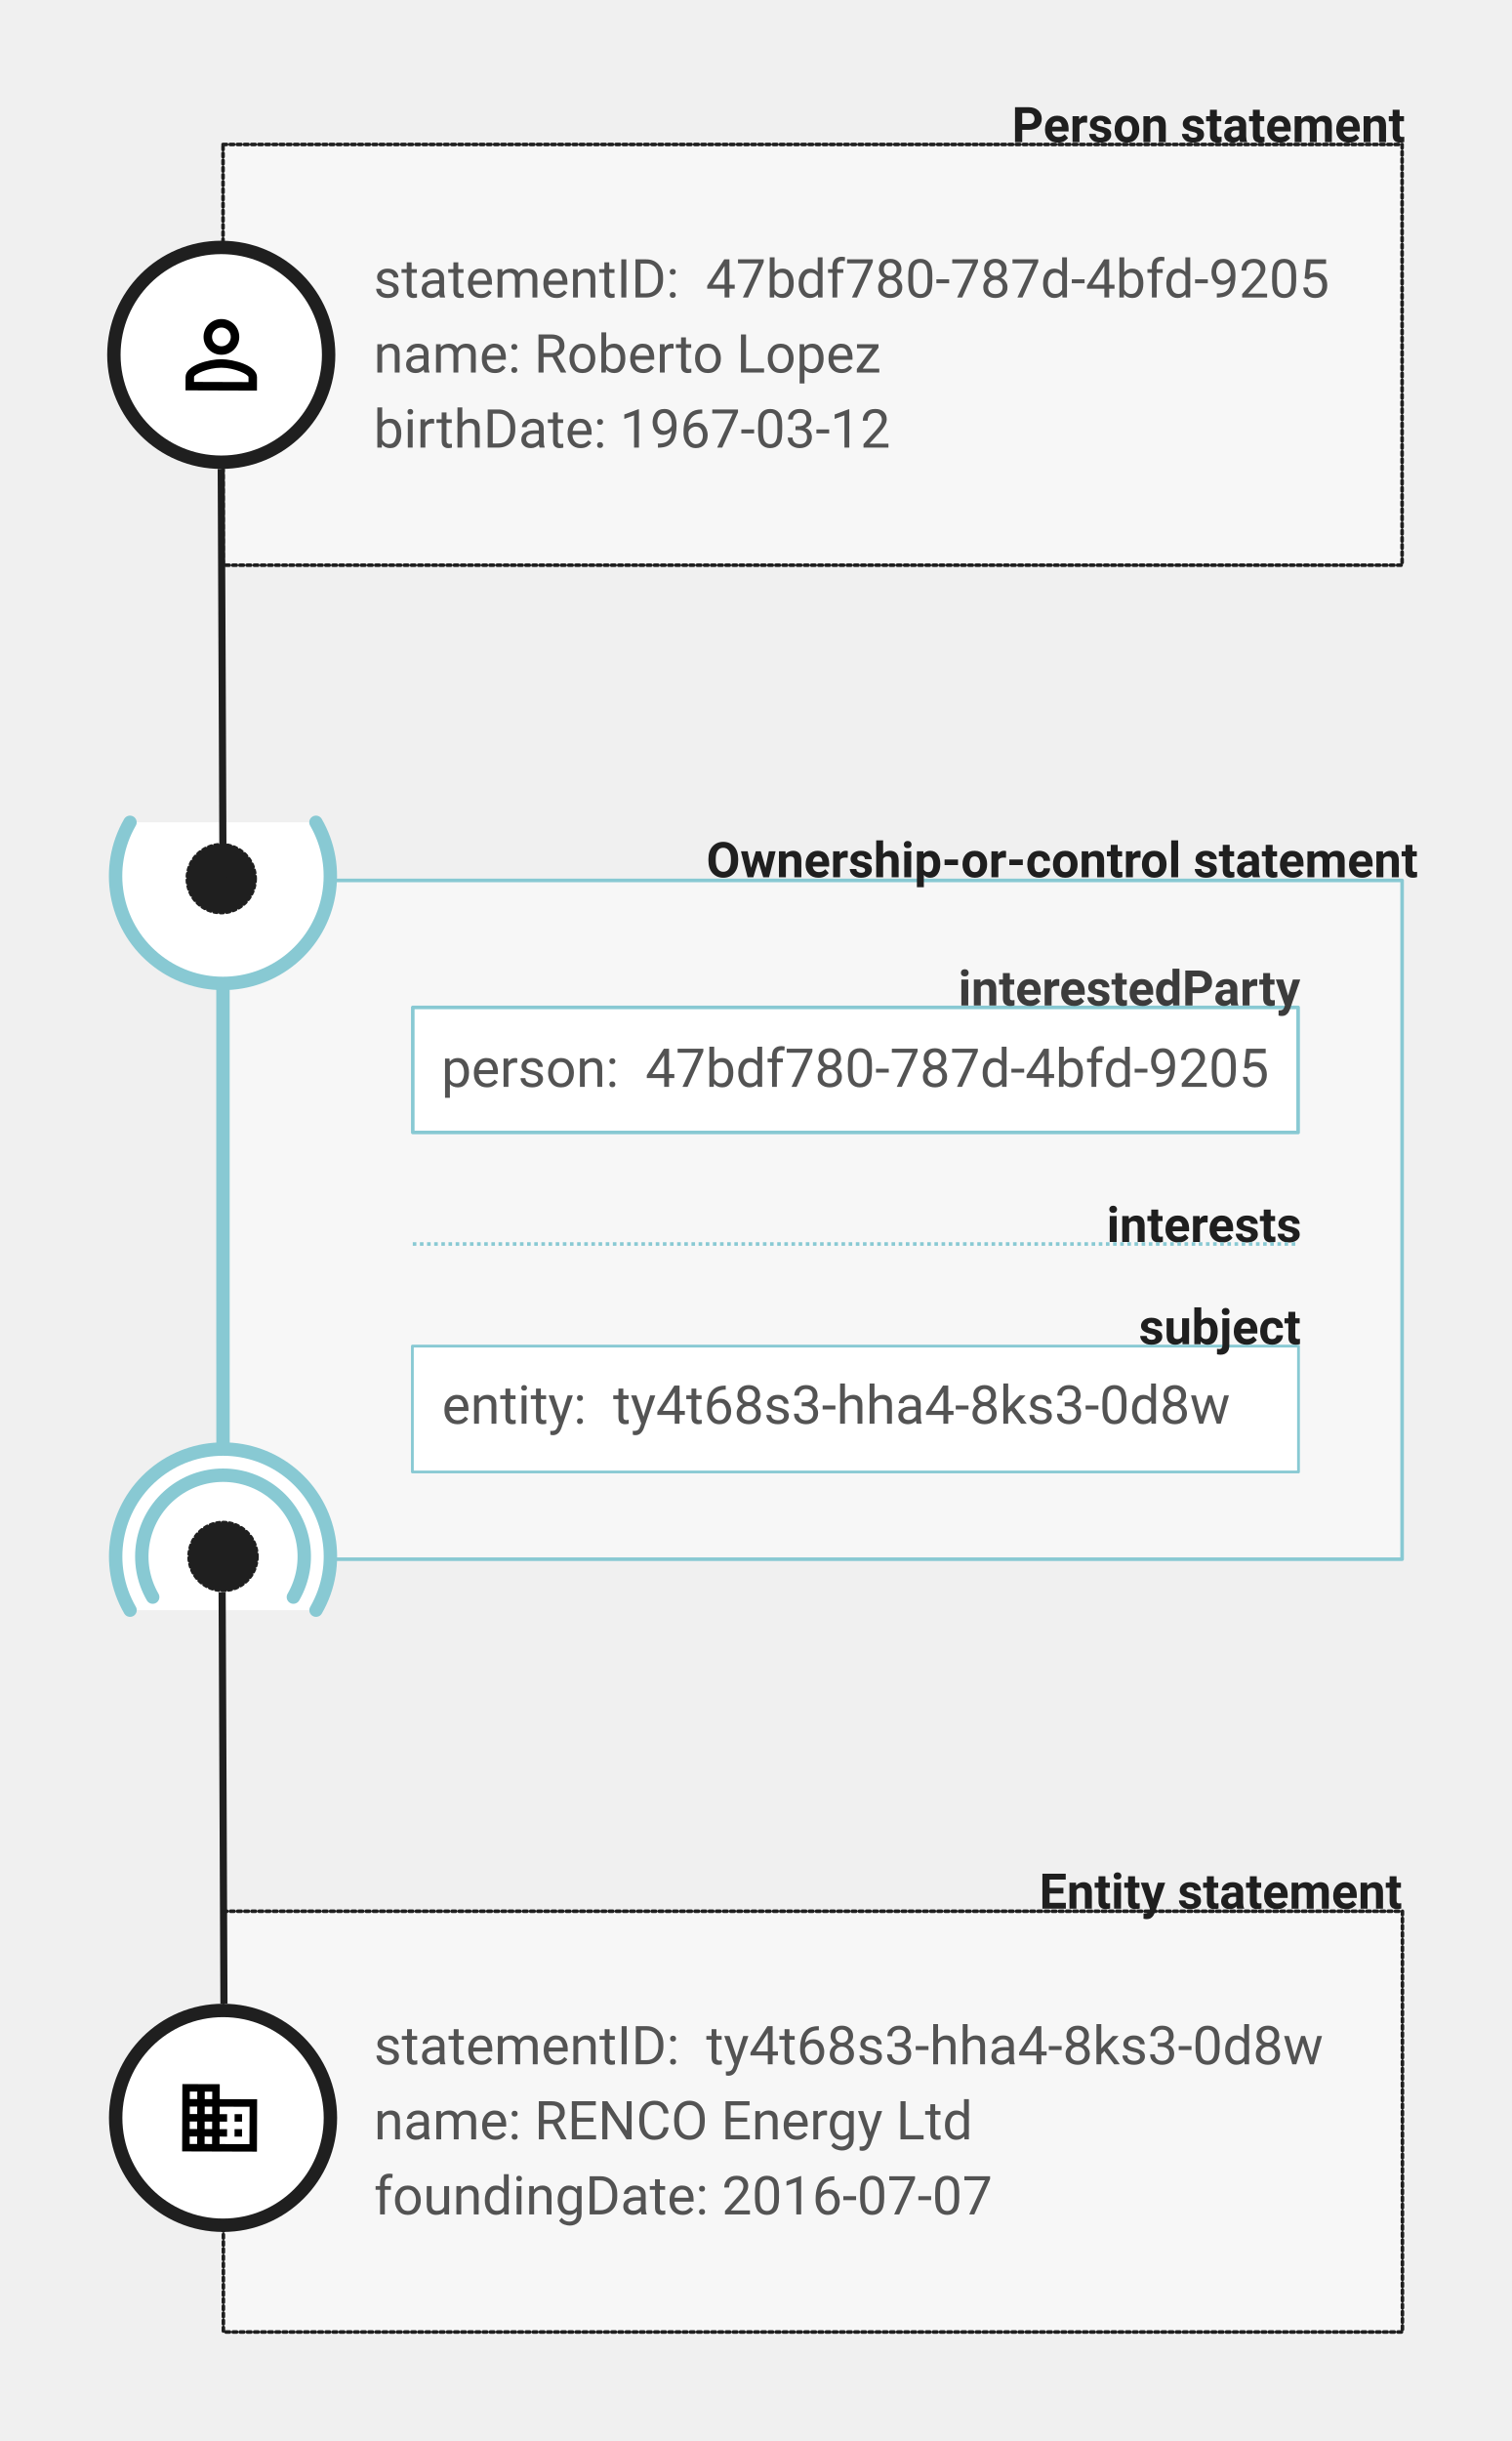
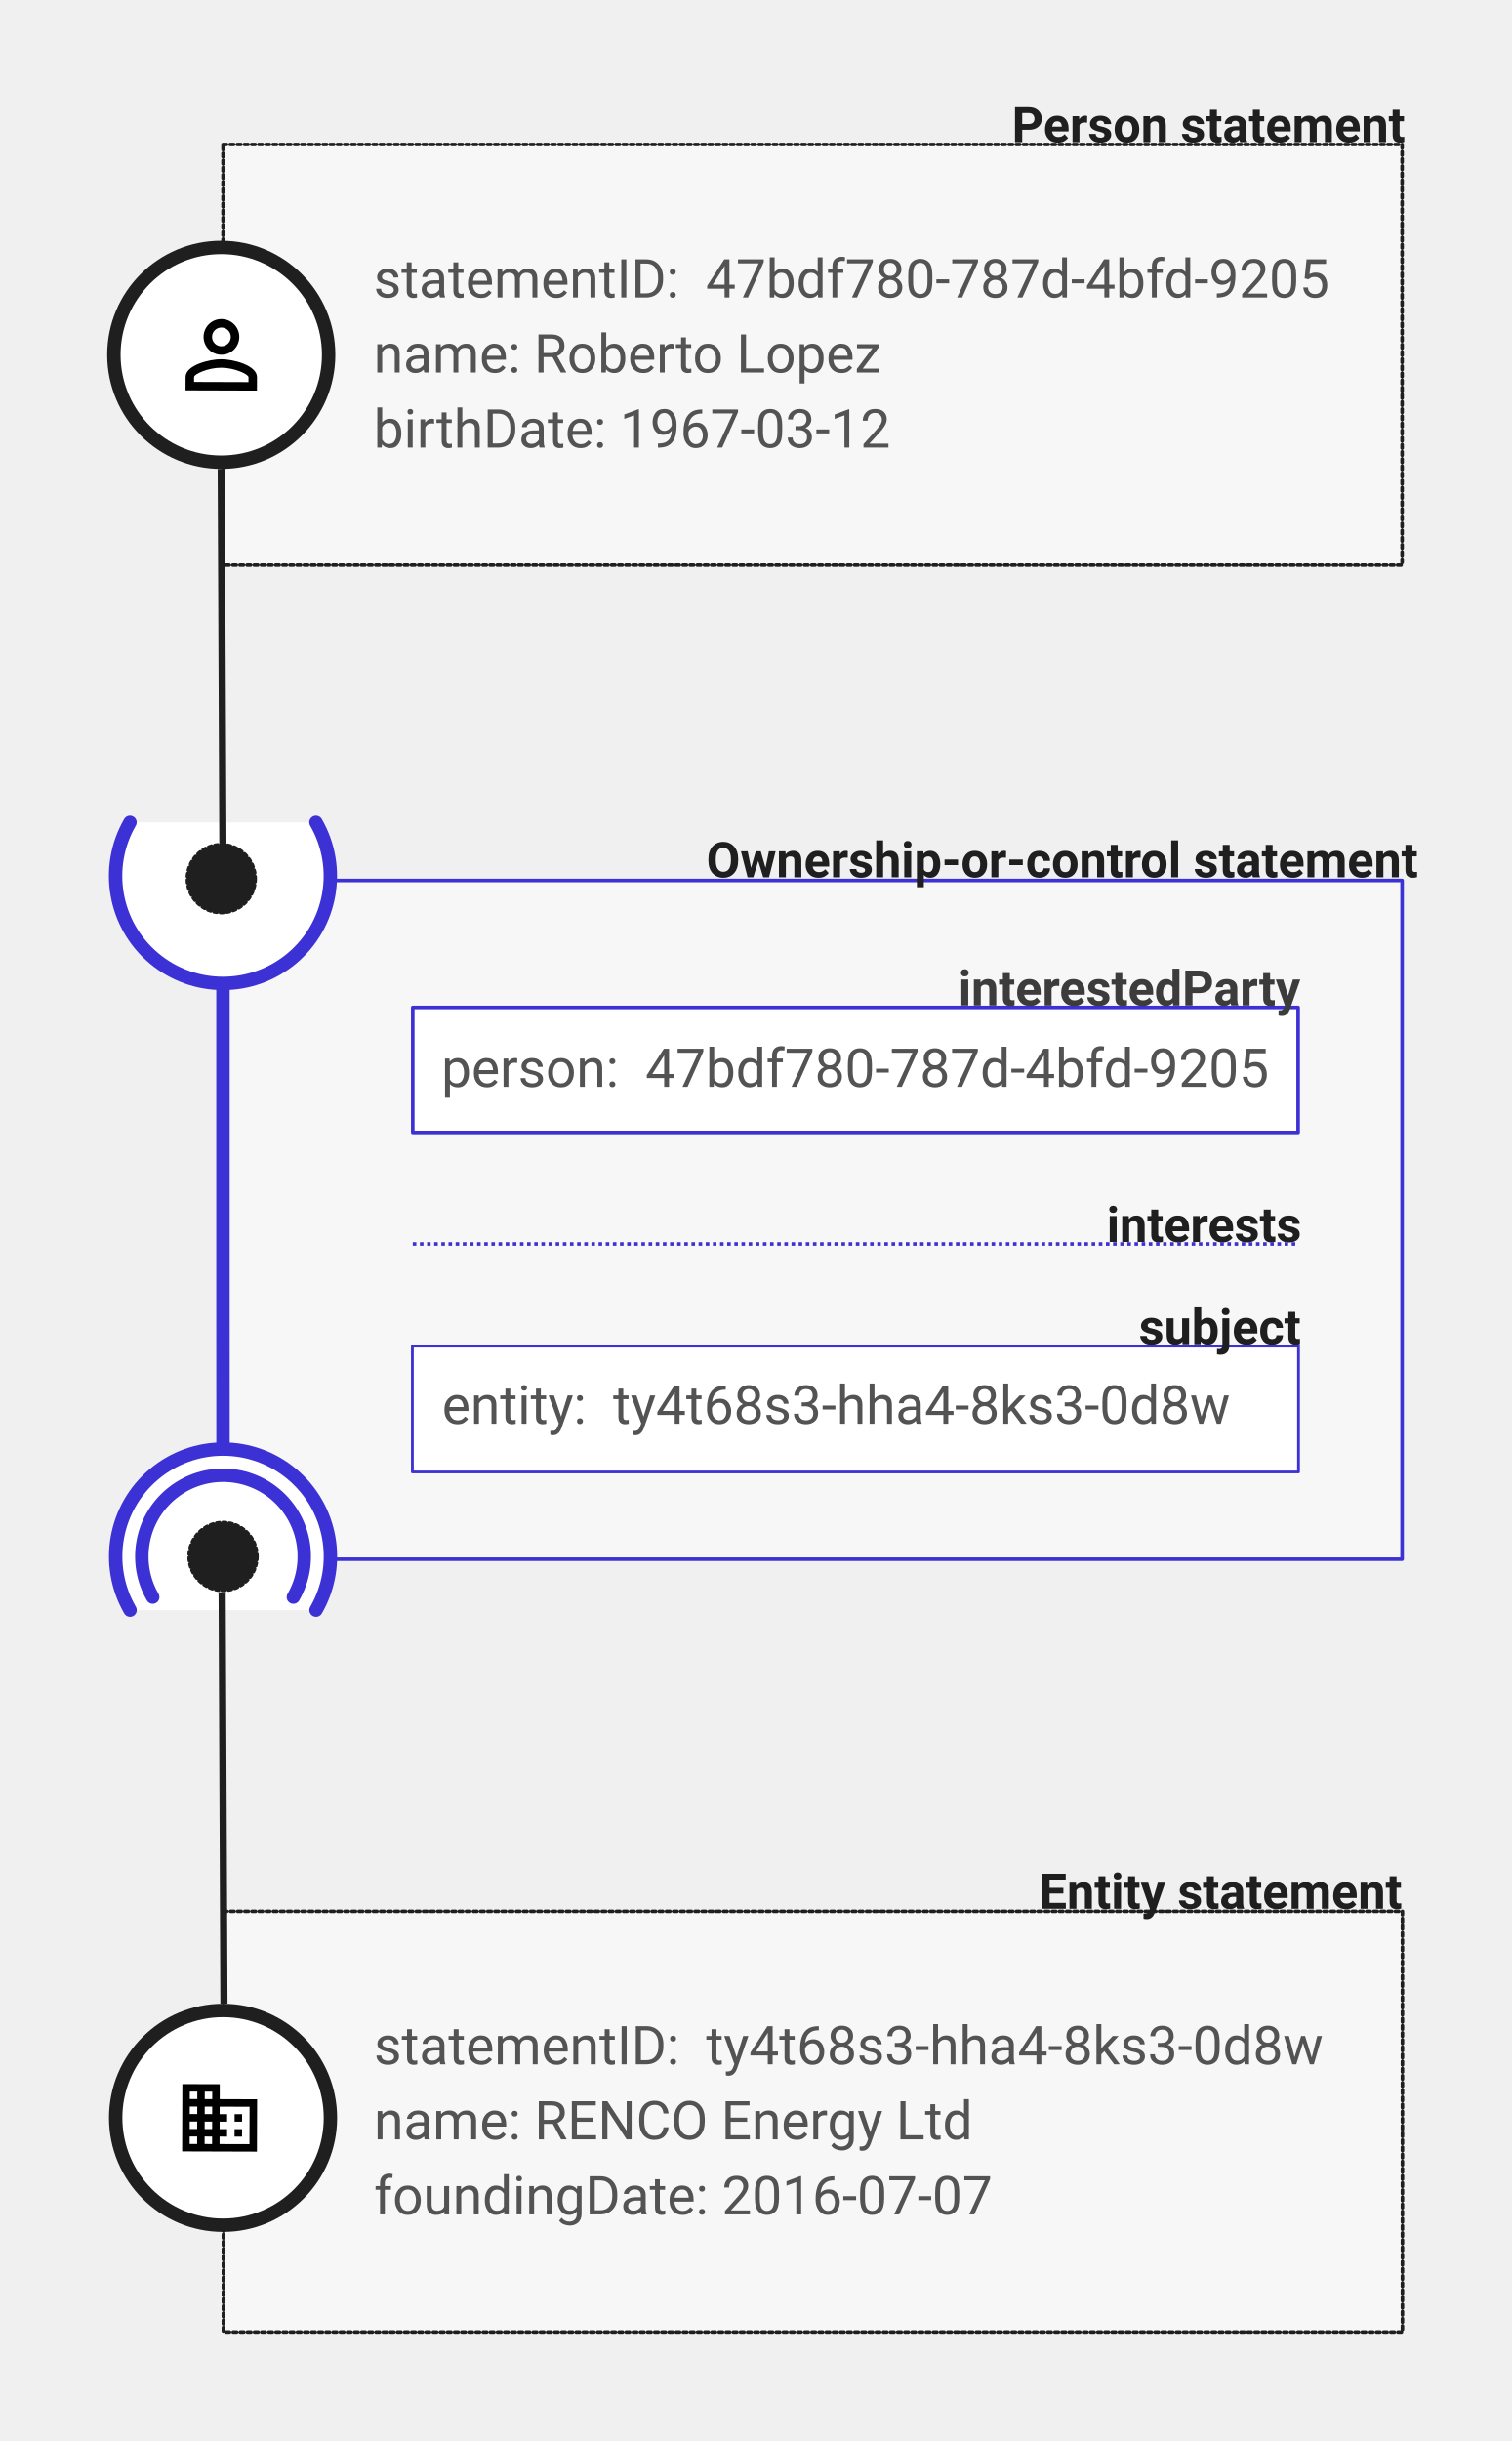
<svg xmlns="http://www.w3.org/2000/svg" id="Layer_1" data-name="Layer 1" viewBox="0 0 423.019 682.994" version="1.1" width="423.019" height="682.994">
  <defs id="defs3">
    <marker orient="auto" refY="0" refX="0" id="Arrow1Lend" style="overflow:visible">
-       <path id="path4371" d="M 0,0 5,-5 -12.5,0 5,5 0,0 Z" style="fill:#00deb6;fill-opacity:1;fill-rule:evenodd;stroke:#00deb6;stroke-width:1pt;stroke-opacity:1" transform="matrix(-0.8,0,0,-0.8,-10,0)" />
+       <path id="path4371" d="M 0,0 5,-5 -12.5,0 5,5 0,0 Z" style="fill:#3c31d4;fill-opacity:1;fill-rule:evenodd;stroke:#3c31d4;stroke-width:1pt;stroke-opacity:1" transform="matrix(-0.8,0,0,-0.8,-10,0)" />
    </marker>
    <marker orient="auto" refY="0" refX="0" id="Arrow1Mend" style="overflow:visible">
-       <path id="path4377" d="M 0,0 5,-5 -12.5,0 5,5 0,0 Z" style="fill:#00deb6;fill-opacity:1;fill-rule:evenodd;stroke:#00deb6;stroke-width:1pt;stroke-opacity:1" transform="matrix(-0.4,0,0,-0.4,-4,0)" />
+       <path id="path4377" d="M 0,0 5,-5 -12.5,0 5,5 0,0 Z" style="fill:#3c31d4;fill-opacity:1;fill-rule:evenodd;stroke:#3c31d4;stroke-width:1pt;stroke-opacity:1" transform="matrix(-0.4,0,0,-0.4,-4,0)" />
    </marker>
    <marker orient="auto" refY="0" refX="0" id="Arrow1Mstart" style="overflow:visible">
-       <path id="path4374" d="M 0,0 5,-5 -12.5,0 5,5 0,0 Z" style="fill:#88c9d3;fill-opacity:1;fill-rule:evenodd;stroke:#88c9d3;stroke-width:1pt;stroke-opacity:1" transform="matrix(0.4,0,0,0.4,4,0)" />
+       <path id="path4374" d="M 0,0 5,-5 -12.5,0 5,5 0,0 Z" style="fill:#3c31d4;fill-opacity:1;fill-rule:evenodd;stroke:#3c31d4;stroke-width:1pt;stroke-opacity:1" transform="matrix(0.4,0,0,0.4,4,0)" />
    </marker>
-     <style id="style5">.cls-1,.cls-10,.cls-11,.cls-7,.cls-8{fill:none;}.cls-1,.cls-11{stroke:#00deb6;}.cls-1,.cls-10,.cls-11,.cls-7{stroke-miterlimit:10;}.cls-2{fill:#00deb6;}.cls-3{font-size:16px;fill:#262737;}.cls-12,.cls-3{font-family:HKGrotesk-SemiBold, HK Grotesk;font-weight:700;}.cls-4{letter-spacing:-0.03em;}.cls-5{letter-spacing:-0.02em;}.cls-6{letter-spacing:0em;}.cls-7{stroke:#262737;}.cls-11,.cls-7{stroke-width:5px;}.cls-9{letter-spacing:-0.01em;}.cls-10{stroke:#e6e6e6;}.cls-12{font-size:12px;fill:gray;}.cls-13{letter-spacing:-0.03em;}.cls-14{letter-spacing:-0.01em;}.cls-15{letter-spacing:-0.02em;}.cls-16{letter-spacing:0em;}.cls-17{letter-spacing:0em;}.cls-18{letter-spacing:0em;}</style>
+     <style id="style5">.cls-1,.cls-10,.cls-11,.cls-7,.cls-8{fill:none;}.cls-1,.cls-11{stroke:#3c31d4;}.cls-1,.cls-10,.cls-11,.cls-7{stroke-miterlimit:10;}.cls-2{fill:#3c31d4;}.cls-3{font-size:16px;fill:#262737;}.cls-12,.cls-3{font-family:HKGrotesk-SemiBold, HK Grotesk;font-weight:700;}.cls-4{letter-spacing:-0.03em;}.cls-5{letter-spacing:-0.02em;}.cls-6{letter-spacing:0em;}.cls-7{stroke:#262737;}.cls-11,.cls-7{stroke-width:5px;}.cls-9{letter-spacing:-0.01em;}.cls-10{stroke:#e6e6e6;}.cls-12{font-size:12px;fill:gray;}.cls-13{letter-spacing:-0.03em;}.cls-14{letter-spacing:-0.01em;}.cls-15{letter-spacing:-0.02em;}.cls-16{letter-spacing:0em;}.cls-17{letter-spacing:0em;}.cls-18{letter-spacing:0em;}</style>
    <marker orient="auto" refY="0" refX="0" id="Arrow1Mstart-2" style="overflow:visible">
-       <path id="path4374-0" d="M 0,0 5,-5 -12.5,0 5,5 0,0 Z" style="fill:#88c9d3;fill-opacity:1;fill-rule:evenodd;stroke:#88c9d3;stroke-width:1pt;stroke-opacity:1" transform="matrix(0.4,0,0,0.4,4,0)" />
+       <path id="path4374-0" d="M 0,0 5,-5 -12.5,0 5,5 0,0 Z" style="fill:#3c31d4;fill-opacity:1;fill-rule:evenodd;stroke:#3c31d4;stroke-width:1pt;stroke-opacity:1" transform="matrix(0.4,0,0,0.4,4,0)" />
    </marker>
    <clipPath id="p.1">
      <path style="clip-rule:evenodd" id="path3414" d="M 0,0 30,0 30,26 0,26 Z" />
    </clipPath>
    <clipPath id="p.2">
      <path style="clip-rule:evenodd" id="path3423" d="M 0,0 24,0 24,25 0,25 Z" />
    </clipPath>
    <clipPath id="p.1-3">
      <path style="clip-rule:evenodd" id="path3414-8" d="M 0,0 30,0 30,26 0,26 Z" />
    </clipPath>
    <clipPath id="p.1-3-0">
      <path style="clip-rule:evenodd" id="path3414-8-5" d="M 0,0 30,0 30,26 0,26 Z" />
    </clipPath>
    <clipPath id="p.2-5">
      <path style="clip-rule:evenodd" id="path3423-3" d="M 0,0 24,0 24,25 0,25 Z" />
    </clipPath>
    <clipPath id="p.1-9">
      <path style="clip-rule:evenodd" id="path3414-1" d="M 0,0 30,0 30,26 0,26 Z" />
    </clipPath>
    <marker orient="auto" refY="0" refX="0" id="Arrow1Mstart-2-5" style="overflow:visible">
-       <path id="path4374-0-0" d="M 0,0 5,-5 -12.5,0 5,5 0,0 Z" style="fill:#00deb6;fill-opacity:1;fill-rule:evenodd;stroke:#00deb6;stroke-width:1pt;stroke-opacity:1" transform="matrix(0.4,0,0,0.4,4,0)" />
+       <path id="path4374-0-0" d="M 0,0 5,-5 -12.5,0 5,5 0,0 Z" style="fill:#3c31d4;fill-opacity:1;fill-rule:evenodd;stroke:#3c31d4;stroke-width:1pt;stroke-opacity:1" transform="matrix(0.4,0,0,0.4,4,0)" />
    </marker>
    <marker orient="auto" refY="0" refX="0" id="Arrow1Mstart-4" style="overflow:visible">
-       <path id="path4374-9" d="M 0,0 5,-5 -12.5,0 5,5 0,0 Z" style="fill:#00deb6;fill-opacity:1;fill-rule:evenodd;stroke:#00deb6;stroke-width:1pt;stroke-opacity:1" transform="matrix(0.4,0,0,0.4,4,0)" />
+       <path id="path4374-9" d="M 0,0 5,-5 -12.5,0 5,5 0,0 Z" style="fill:#3c31d4;fill-opacity:1;fill-rule:evenodd;stroke:#3c31d4;stroke-width:1pt;stroke-opacity:1" transform="matrix(0.4,0,0,0.4,4,0)" />
    </marker>
    <marker orient="auto" refY="0" refX="0" id="Arrow1Mstart-2-9" style="overflow:visible">
-       <path id="path4374-0-9" d="M 0,0 5,-5 -12.5,0 5,5 0,0 Z" style="fill:#88c9d3;fill-opacity:1;fill-rule:evenodd;stroke:#88c9d3;stroke-width:1pt;stroke-opacity:1" transform="matrix(0.4,0,0,0.4,4,0)" />
+       <path id="path4374-0-9" d="M 0,0 5,-5 -12.5,0 5,5 0,0 Z" style="fill:#3c31d4;fill-opacity:1;fill-rule:evenodd;stroke:#3c31d4;stroke-width:1pt;stroke-opacity:1" transform="matrix(0.4,0,0,0.4,4,0)" />
    </marker>
    <marker orient="auto" refY="0" refX="0" id="Arrow1Mstart-2-9-8" style="overflow:visible">
-       <path id="path4374-0-9-9" d="M 0,0 5,-5 -12.5,0 5,5 0,0 Z" style="fill:#88c9d3;fill-opacity:1;fill-rule:evenodd;stroke:#88c9d3;stroke-width:1pt;stroke-opacity:1" transform="matrix(0.4,0,0,0.4,4,0)" />
+       <path id="path4374-0-9-9" d="M 0,0 5,-5 -12.5,0 5,5 0,0 Z" style="fill:#3c31d4;fill-opacity:1;fill-rule:evenodd;stroke:#3c31d4;stroke-width:1pt;stroke-opacity:1" transform="matrix(0.4,0,0,0.4,4,0)" />
    </marker>
  </defs>
-   <rect style="fill:#f7f7f7;fill-opacity:1;stroke:#88c9d3;stroke-width:1;stroke-linecap:round;stroke-linejoin:round;stroke-miterlimit:10;stroke-dasharray:none;stroke-opacity:1" id="rect11772" width="330" height="189.927" x="62.427" y="246.344" />
-   <path class="cls-11" id="circle209-2-0-1" style="fill:#ffffff;fill-opacity:1;stroke:#88c9d3;stroke-width:3.75;stroke-linecap:round;stroke-miterlimit:8.5;stroke-dasharray:none;stroke-opacity:1" d="m 36.4,450.528 a 30.052,30.052 0 0 1 6.709,-38.047 30.052,30.052 0 0 1 38.634,0 30.052,30.052 0 0 1 6.709,38.047" />
-   <path class="cls-11" id="circle209-7-4" style="fill:none;stroke:#88c9d3;stroke-width:3.75;stroke-linecap:round;stroke-miterlimit:8.5;stroke-dasharray:none;stroke-opacity:1" d="m 42.737,446.87 a 22.735,22.735 0 0 1 5.075,-28.783 22.735,22.735 0 0 1 29.227,0 22.735,22.735 0 0 1 5.075,28.783" />
-   <path class="cls-2" d="M 347.544,239.809 Z" id="path11-6" style="fill:#00deb6" />
+   <rect style="fill:#f7f7f7;fill-opacity:1;stroke:#3c31d4;stroke-width:1;stroke-linecap:round;stroke-linejoin:round;stroke-miterlimit:10;stroke-dasharray:none;stroke-opacity:1" id="rect11772" width="330" height="189.927" x="62.427" y="246.344" />
+   <path class="cls-11" id="circle209-2-0-1" style="fill:#ffffff;fill-opacity:1;stroke:#3c31d4;stroke-width:3.75;stroke-linecap:round;stroke-miterlimit:8.5;stroke-dasharray:none;stroke-opacity:1" d="m 36.4,450.528 a 30.052,30.052 0 0 1 6.709,-38.047 30.052,30.052 0 0 1 38.634,0 30.052,30.052 0 0 1 6.709,38.047" />
+   <path class="cls-11" id="circle209-7-4" style="fill:none;stroke:#3c31d4;stroke-width:3.75;stroke-linecap:round;stroke-miterlimit:8.5;stroke-dasharray:none;stroke-opacity:1" d="m 42.737,446.87 a 22.735,22.735 0 0 1 5.075,-28.783 22.735,22.735 0 0 1 29.227,0 22.735,22.735 0 0 1 5.075,28.783" />
+   <path class="cls-2" d="M 347.544,239.809 Z" id="path11-6" style="fill:#3c31d4" />
  <path d="m 347.544,239.809 0,0 m 0,0 0,0 m 0,0 z m 0,0 z" id="path27-3" />
  <path class="cls-8" d="M 347.544,239.809 Z" id="path29-0" style="fill:none" />
  <path class="cls-8" d="M 347.544,239.809 Z" id="path41-6" style="fill:none" />
  <path d="m 347.544,239.809 z m 0,0 z m 0,0 z m 0,0 z m 0,0 z m 0,0 z m 0,0 z m 0,0 z m 0,0 z m 0,0 z m 0,0 z m 0,0 z" id="path43-0" />
  <path class="cls-10" d="m 347.544,239.809 0,0" id="path45-4" style="fill:none;stroke:#e6e6e6;stroke-miterlimit:10" />
  <path class="cls-10" d="m 347.544,239.809 0,0" id="path47-5" style="fill:none;stroke:#e6e6e6;stroke-miterlimit:10" />
  <path class="cls-10" d="m 347.544,239.809 0,0" id="path49-8" style="fill:none;stroke:#e6e6e6;stroke-miterlimit:10" />
  <path class="cls-10" d="m 347.544,239.809 0,0" id="path51-2" style="fill:none;stroke:#e6e6e6;stroke-miterlimit:10" />
  <path class="cls-10" d="m 347.544,239.809 0,0" id="path53-8" style="fill:none;stroke:#e6e6e6;stroke-miterlimit:10" />
  <path class="cls-10" d="m 347.544,239.809 0,0" id="path55-6" style="fill:none;stroke:#e6e6e6;stroke-miterlimit:10" />
  <path class="cls-10" d="m 347.544,239.809 0,0" id="path57-8" style="fill:none;stroke:#e6e6e6;stroke-miterlimit:10" />
  <path class="cls-10" d="m 347.544,239.809 0,0" id="path59-5" style="fill:none;stroke:#e6e6e6;stroke-miterlimit:10" />
  <path class="cls-10" d="m 347.544,239.809 0,0" id="path61-3" style="fill:none;stroke:#e6e6e6;stroke-miterlimit:10" />
  <path class="cls-10" d="m 347.544,239.809 0,0" id="path63-4" style="fill:none;stroke:#e6e6e6;stroke-miterlimit:10" />
  <path class="cls-10" d="m 347.544,239.809 0,0" id="path65-0" style="fill:none;stroke:#e6e6e6;stroke-miterlimit:10" />
  <path class="cls-10" d="m 347.544,239.809 0,0" id="path67-1" style="fill:none;stroke:#e6e6e6;stroke-miterlimit:10" />
  <path class="cls-10" d="m 347.544,239.809 0,0" id="path69-7" style="fill:none;stroke:#e6e6e6;stroke-miterlimit:10" />
  <path class="cls-10" d="m 347.544,239.809 0,0" id="path71-7" style="fill:none;stroke:#e6e6e6;stroke-miterlimit:10" />
  <path class="cls-10" d="m 347.544,239.809 0,0" id="path73-8" style="fill:none;stroke:#e6e6e6;stroke-miterlimit:10" />
  <path class="cls-10" d="m 347.544,239.809 0,0" id="path75-0" style="fill:none;stroke:#e6e6e6;stroke-miterlimit:10" />
  <path class="cls-10" d="m 347.544,239.809 0,0" id="path77-8" style="fill:none;stroke:#e6e6e6;stroke-miterlimit:10" />
-   <path class="cls-11" d="m 347.544,239.809 0,0" id="path79-9" style="fill:none;stroke:#00deb6;stroke-width:5px;stroke-miterlimit:10" />
-   <path class="cls-11" d="m 347.544,239.809 0,0" id="path85-7" style="fill:none;stroke:#00deb6;stroke-width:5px;stroke-miterlimit:10" />
-   <path class="cls-11" d="m 347.544,239.809 0,0" id="path87-8" style="fill:none;stroke:#00deb6;stroke-width:5px;stroke-miterlimit:10" />
-   <path class="cls-11" d="m 347.544,239.809 0,0" id="path89-3" style="fill:none;stroke:#00deb6;stroke-width:5px;stroke-miterlimit:10" />
-   <path class="cls-11" d="m 347.544,239.809 0,0" id="path91-9" style="fill:none;stroke:#00deb6;stroke-width:5px;stroke-miterlimit:10" />
-   <path class="cls-11" d="m 347.544,239.809 0,0" id="path93-7" style="fill:none;stroke:#00deb6;stroke-width:5px;stroke-miterlimit:10" />
-   <path class="cls-11" d="m 347.544,239.809 0,0" id="path95-2" style="fill:none;stroke:#00deb6;stroke-width:5px;stroke-miterlimit:10" />
+   <path class="cls-11" d="m 347.544,239.809 0,0" id="path79-9" style="fill:none;stroke:#3c31d4;stroke-width:5px;stroke-miterlimit:10" />
+   <path class="cls-11" d="m 347.544,239.809 0,0" id="path85-7" style="fill:none;stroke:#3c31d4;stroke-width:5px;stroke-miterlimit:10" />
+   <path class="cls-11" d="m 347.544,239.809 0,0" id="path87-8" style="fill:none;stroke:#3c31d4;stroke-width:5px;stroke-miterlimit:10" />
+   <path class="cls-11" d="m 347.544,239.809 0,0" id="path89-3" style="fill:none;stroke:#3c31d4;stroke-width:5px;stroke-miterlimit:10" />
+   <path class="cls-11" d="m 347.544,239.809 0,0" id="path91-9" style="fill:none;stroke:#3c31d4;stroke-width:5px;stroke-miterlimit:10" />
+   <path class="cls-11" d="m 347.544,239.809 0,0" id="path93-7" style="fill:none;stroke:#3c31d4;stroke-width:5px;stroke-miterlimit:10" />
+   <path class="cls-11" d="m 347.544,239.809 0,0" id="path95-2" style="fill:none;stroke:#3c31d4;stroke-width:5px;stroke-miterlimit:10" />
  <path class="cls-10" d="m 347.544,239.809 0,0" id="path97-5" style="fill:none;stroke:#e6e6e6;stroke-miterlimit:10" />
  <path class="cls-10" d="m 347.544,239.809 0,0" id="path99-0" style="fill:none;stroke:#e6e6e6;stroke-miterlimit:10" />
  <path class="cls-10" d="m 347.544,239.809 0,0" id="path101-2" style="fill:none;stroke:#e6e6e6;stroke-miterlimit:10" />
  <path class="cls-10" d="m 347.544,239.809 0,0" id="path103-4" style="fill:none;stroke:#e6e6e6;stroke-miterlimit:10" />
  <path class="cls-10" d="m 347.544,239.809 0,0" id="path105-8" style="fill:none;stroke:#e6e6e6;stroke-miterlimit:10" />
  <path class="cls-10" d="m 347.544,239.809 0,0" id="path107-0" style="fill:none;stroke:#e6e6e6;stroke-miterlimit:10" />
  <path class="cls-10" d="m 347.544,239.809 0,0" id="path109-6" style="fill:none;stroke:#e6e6e6;stroke-miterlimit:10" />
  <path class="cls-10" d="m 347.544,239.809 0,0" id="path111-2" style="fill:none;stroke:#e6e6e6;stroke-miterlimit:10" />
  <path class="cls-10" d="m 347.544,239.809 0,0" id="path113-6" style="fill:none;stroke:#e6e6e6;stroke-miterlimit:10" />
  <path class="cls-10" d="m 347.544,239.809 0,0" id="path115-5" style="fill:none;stroke:#e6e6e6;stroke-miterlimit:10" />
  <path class="cls-10" d="m 347.544,239.809 0,0" id="path117-6" style="fill:none;stroke:#e6e6e6;stroke-miterlimit:10" />
  <path class="cls-10" d="m 347.544,239.809 0,0" id="path119-6" style="fill:none;stroke:#e6e6e6;stroke-miterlimit:10" />
-   <path class="cls-2" d="M 347.544,239.809 Z" id="path171-1" style="fill:#00deb6" />
-   <path class="cls-2" d="M 347.544,239.809 Z" id="path197-3" style="fill:#00deb6" />
+   <path class="cls-2" d="M 347.544,239.809 Z" id="path171-1" style="fill:#3c31d4" />
+   <path class="cls-2" d="M 347.544,239.809 Z" id="path197-3" style="fill:#3c31d4" />
  <path class="cls-8" d="M 347.544,239.809 Z" id="path211-2" style="fill:none" />
  <path d="m 347.544,239.809 z m 0,0 z m 0,0 z m 0,0 z m 0,0 z m 0,0 z m 0,0 z m 0,0 z m 0,0 z m 0,0 z m 0,0 z m 0,0 z" id="path213-9" />
-   <path class="cls-11" id="circle209-2-0-1-7" style="fill:#ffffff;fill-opacity:1;stroke:#88c9d3;stroke-width:3.75;stroke-linecap:round;stroke-miterlimit:8.5;stroke-dasharray:none;stroke-opacity:1" d="m 88.43,230.084 a 30.052,30.052 0 0 1 -6.709,38.047 30.052,30.052 0 0 1 -38.634,0 30.052,30.052 0 0 1 -6.709,-38.047" />
-   <path style="fill:none;fill-rule:evenodd;stroke:#88c9d3;stroke-width:3.75;stroke-linecap:butt;stroke-linejoin:miter;stroke-miterlimit:8.5;stroke-dasharray:none;stroke-opacity:1" d="m 62.404,275.162 1.2e-5,85.868 0.016,44.42" id="path12354-2-8-1" />
-   <rect style="fill:#ffffff;fill-opacity:1;stroke:#88c9d3;stroke-width:1;stroke-linecap:round;stroke-linejoin:round;stroke-miterlimit:10;stroke-dasharray:none;stroke-opacity:1" id="rect11772-8" width="247.794" height="35" x="115.527" y="281.87" />
+   <path class="cls-11" id="circle209-2-0-1-7" style="fill:#ffffff;fill-opacity:1;stroke:#3c31d4;stroke-width:3.75;stroke-linecap:round;stroke-miterlimit:8.5;stroke-dasharray:none;stroke-opacity:1" d="m 88.43,230.084 a 30.052,30.052 0 0 1 -6.709,38.047 30.052,30.052 0 0 1 -38.634,0 30.052,30.052 0 0 1 -6.709,-38.047" />
+   <path style="fill:none;fill-rule:evenodd;stroke:#3c31d4;stroke-width:3.75;stroke-linecap:butt;stroke-linejoin:miter;stroke-miterlimit:8.5;stroke-dasharray:none;stroke-opacity:1" d="m 62.404,275.162 1.2e-5,85.868 0.016,44.42" id="path12354-2-8-1" />
+   <rect style="fill:#ffffff;fill-opacity:1;stroke:#3c31d4;stroke-width:1;stroke-linecap:round;stroke-linejoin:round;stroke-miterlimit:10;stroke-dasharray:none;stroke-opacity:1" id="rect11772-8" width="247.794" height="35" x="115.527" y="281.87" />
  <text xml:space="preserve" style="font-style:normal;font-variant:normal;font-weight:normal;font-stretch:normal;font-size:15px;line-height:140%;font-family:Roboto;-inkscape-font-specification:'Roboto, Normal';text-align:start;letter-spacing:0px;word-spacing:0px;writing-mode:lr-tb;text-anchor:start;fill:#535353;fill-opacity:1;stroke:none;stroke-width:1px;stroke-linecap:butt;stroke-linejoin:miter;stroke-opacity:1" x="123.527" y="304.112" id="text14691">
    <tspan x="123.527" y="304.112" style="color:#000000;font-style:normal;font-variant:normal;font-weight:normal;font-stretch:normal;font-size:15px;line-height:140%;font-family:Roboto;-inkscape-font-specification:'Roboto, Normal';text-align:start;writing-mode:lr-tb;text-anchor:start;clip-rule:nonzero;display:inline;overflow:visible;visibility:visible;opacity:1;isolation:auto;mix-blend-mode:normal;color-interpolation:sRGB;color-interpolation-filters:linearRGB;solid-color:#000000;solid-opacity:1;fill:#535353;fill-opacity:1;fill-rule:nonzero;stroke:none;stroke-width:1px;stroke-linecap:butt;stroke-linejoin:miter;stroke-miterlimit:4;stroke-dasharray:none;stroke-dashoffset:0;stroke-opacity:1;color-rendering:auto;image-rendering:auto;shape-rendering:auto;text-rendering:auto;enable-background:accumulate" id="tspan9721">person:  47bdf780-787d-4bfd-9205</tspan>
    <tspan x="123.527" y="325.112" style="color:#000000;font-style:normal;font-variant:normal;font-weight:normal;font-stretch:normal;font-size:15px;line-height:140%;font-family:Roboto;-inkscape-font-specification:'Roboto, Normal';text-align:start;writing-mode:lr-tb;text-anchor:start;clip-rule:nonzero;display:inline;overflow:visible;visibility:visible;opacity:1;isolation:auto;mix-blend-mode:normal;color-interpolation:sRGB;color-interpolation-filters:linearRGB;solid-color:#000000;solid-opacity:1;fill:#535353;fill-opacity:1;fill-rule:nonzero;stroke:none;stroke-width:1px;stroke-linecap:butt;stroke-linejoin:miter;stroke-miterlimit:4;stroke-dasharray:none;stroke-dashoffset:0;stroke-opacity:1;color-rendering:auto;image-rendering:auto;shape-rendering:auto;text-rendering:auto;enable-background:accumulate" id="tspan9725" />
  </text>
  <text class="cls-3" id="text31-0" style="font-style:normal;font-variant:normal;font-weight:bold;font-stretch:normal;font-size:13.75px;line-height:125%;font-family:Roboto;-inkscape-font-specification:'Roboto, Bold';text-align:start;writing-mode:lr-tb;text-anchor:start;fill:#3c3c3c;fill-opacity:1;" x="257.208" y="281.337">
    <tspan x="268.208" y="281.337" id="tspan35-6" style="font-style:normal;font-variant:normal;font-weight:bold;font-stretch:normal;font-size:13.75px;line-height:125%;font-family:Roboto;-inkscape-font-specification:'Roboto, Bold';text-align:start;writing-mode:lr-tb;text-anchor:start;fill:#3c3c3c;fill-opacity:1;">interestedParty</tspan>
  </text>
  <text id="text9873" y="245.451" x="197.701" style="font-style:normal;font-variant:normal;font-weight:bold;font-stretch:normal;font-size:13.75px;line-height:120%;font-family:Roboto;-inkscape-font-specification:'Roboto, Bold';text-align:start;letter-spacing:0px;word-spacing:0px;writing-mode:lr-tb;text-anchor:start;fill:#1f1f1f;fill-opacity:1;stroke:none;stroke-width:1px;stroke-linecap:butt;stroke-linejoin:miter;stroke-opacity:1" xml:space="preserve">
    <tspan y="245.451" x="197.701" id="tspan9875">Ownership-or-control statement</tspan>
  </text>
-   <rect style="fill:#ffffff;fill-opacity:1;stroke:#88c9d3;stroke-width:0.78;stroke-linecap:round;stroke-linejoin:round;stroke-miterlimit:10;stroke-dasharray:none;stroke-opacity:1" id="rect11772-8-5" width="248.014" height="35.22" x="115.417" y="376.635" />
+   <rect style="fill:#ffffff;fill-opacity:1;stroke:#3c31d4;stroke-width:0.78;stroke-linecap:round;stroke-linejoin:round;stroke-miterlimit:10;stroke-dasharray:none;stroke-opacity:1" id="rect11772-8-5" width="248.014" height="35.22" x="115.417" y="376.635" />
  <text xml:space="preserve" style="font-style:normal;font-variant:normal;font-weight:normal;font-stretch:normal;font-size:15px;line-height:140%;font-family:Roboto;-inkscape-font-specification:'Roboto, Normal';text-align:start;letter-spacing:0px;word-spacing:0px;writing-mode:lr-tb;text-anchor:start;fill:#535353;fill-opacity:1;stroke:none;stroke-width:1px;stroke-linecap:butt;stroke-linejoin:miter;stroke-opacity:1" x="123.708" y="398.357" id="text14691-4">
    <tspan x="123.708" y="398.357" style="color:#000000;font-style:normal;font-variant:normal;font-weight:normal;font-stretch:normal;font-size:15px;line-height:140%;font-family:Roboto;-inkscape-font-specification:'Roboto, Normal';text-align:start;writing-mode:lr-tb;text-anchor:start;clip-rule:nonzero;display:inline;overflow:visible;visibility:visible;opacity:1;isolation:auto;mix-blend-mode:normal;color-interpolation:sRGB;color-interpolation-filters:linearRGB;solid-color:#000000;solid-opacity:1;fill:#535353;fill-opacity:1;fill-rule:nonzero;stroke:none;stroke-width:1px;stroke-linecap:butt;stroke-linejoin:miter;stroke-miterlimit:4;stroke-dasharray:none;stroke-dashoffset:0;stroke-opacity:1;color-rendering:auto;image-rendering:auto;shape-rendering:auto;text-rendering:auto;enable-background:accumulate" id="tspan9721-0">entity:  ty4t68s3-hha4-8ks3-0d8w  </tspan>
    <tspan x="123.708" y="419.357" style="color:#000000;font-style:normal;font-variant:normal;font-weight:normal;font-stretch:normal;font-size:15px;line-height:140%;font-family:Roboto;-inkscape-font-specification:'Roboto, Normal';text-align:start;writing-mode:lr-tb;text-anchor:start;clip-rule:nonzero;display:inline;overflow:visible;visibility:visible;opacity:1;isolation:auto;mix-blend-mode:normal;color-interpolation:sRGB;color-interpolation-filters:linearRGB;solid-color:#000000;solid-opacity:1;fill:#535353;fill-opacity:1;fill-rule:nonzero;stroke:none;stroke-width:1px;stroke-linecap:butt;stroke-linejoin:miter;stroke-miterlimit:4;stroke-dasharray:none;stroke-dashoffset:0;stroke-opacity:1;color-rendering:auto;image-rendering:auto;shape-rendering:auto;text-rendering:auto;enable-background:accumulate" id="tspan9725-6" />
  </text>
  <text class="cls-3" id="text31-0-9" style="font-style:normal;font-variant:normal;font-weight:bold;font-stretch:normal;font-size:13.75px;line-height:125%;font-family:Roboto;-inkscape-font-specification:'Roboto, Bold';text-align:start;writing-mode:lr-tb;text-anchor:start;fill:#ffffff;fill-opacity:1" x="307.743" y="376.111">
    <tspan x="318.743" y="376.111" id="tspan35-6-8" style="font-style:normal;font-variant:normal;font-weight:bold;font-stretch:normal;font-size:13.75px;line-height:125%;font-family:Roboto;-inkscape-font-specification:'Roboto, Bold';text-align:start;writing-mode:lr-tb;text-anchor:start;fill:#1f1f1f;fill-opacity:1">subject</tspan>
  </text>
  <text class="cls-3" id="text31-0-9-1" style="font-style:normal;font-variant:normal;font-weight:bold;font-stretch:normal;font-size:13.75px;line-height:125%;font-family:Roboto;-inkscape-font-specification:'Roboto, Bold';text-align:start;writing-mode:lr-tb;text-anchor:start;fill:#ffffff;fill-opacity:1" x="298.733" y="347.507">
    <tspan x="309.733" y="347.507" id="tspan35-6-8-4" style="font-style:normal;font-variant:normal;font-weight:bold;font-stretch:normal;font-size:13.75px;line-height:125%;font-family:Roboto;-inkscape-font-specification:'Roboto, Bold';text-align:start;writing-mode:lr-tb;text-anchor:start;fill:#1f1f1f;fill-opacity:1">interests</tspan>
  </text>
-   <path style="fill:none;fill-rule:evenodd;stroke:#88c9d3;stroke-width:1;stroke-linecap:butt;stroke-linejoin:miter;stroke-miterlimit:4;stroke-dasharray:1, 1;stroke-dashoffset:0;stroke-opacity:1" d="m 115.527,348.071 247.794,0" id="path9962" />
+   <path style="fill:none;fill-rule:evenodd;stroke:#3c31d4;stroke-width:1;stroke-linecap:butt;stroke-linejoin:miter;stroke-miterlimit:4;stroke-dasharray:1, 1;stroke-dashoffset:0;stroke-opacity:1" d="m 115.527,348.071 247.794,0" id="path9962" />
  <circle style="color:#000000;clip-rule:nonzero;display:inline;overflow:visible;visibility:visible;opacity:1;isolation:auto;mix-blend-mode:normal;color-interpolation:sRGB;color-interpolation-filters:linearRGB;solid-color:#000000;solid-opacity:1;fill:#1f1f1f;fill-opacity:1;fill-rule:nonzero;stroke:#1f1f1f;stroke-width:0.899;stroke-linecap:round;stroke-linejoin:miter;stroke-miterlimit:4;stroke-dasharray:0.899, 0.899;stroke-dashoffset:0;stroke-opacity:1;color-rendering:auto;image-rendering:auto;shape-rendering:auto;text-rendering:auto;enable-background:accumulate" id="path9998" cx="61.927" cy="245.844" r="9.55" />
  <rect style="fill:#f7f7f7;fill-opacity:1;stroke:#1f1f1f;stroke-width:1;stroke-linecap:round;stroke-linejoin:round;stroke-miterlimit:10;stroke-dasharray:1, 1;stroke-dashoffset:0;stroke-opacity:1" id="rect11772-6" width="330" height="117.727" x="62.427" y="40.416" />
  <circle class="cls-11" id="circle209-2-0-1-7-8" style="fill:#ffffff;fill-opacity:1;stroke:#1f1f1f;stroke-width:3.75;stroke-linecap:round;stroke-miterlimit:8.5;stroke-dasharray:none;stroke-opacity:1" cx="61.927" cy="99.28" r="30.052" />
  <path id="path5743-9" d="m 61.979,91.644 a 2.623,2.623 0 1 1 -2.632,2.614 2.623,2.623 0 0 1 2.632,-2.614 m -0.036,11.242 c 3.71,0.012 7.614,1.849 7.611,2.648 l -0.005,1.374 -15.24,-0.05 0.005,-1.374 c 0,-0.799 3.918,-2.611 7.629,-2.598 m 0.044,-13.616 a 4.997,4.997 0 1 0 4.981,5.013 4.995,4.995 0 0 0 -4.981,-5.013 z m -0.036,11.242 c -3.335,-0.011 -9.999,1.641 -10.011,4.964 l -0.012,3.747 19.986,0.064 0.013,-3.747 c 0.011,-3.322 -6.641,-5.017 -9.976,-5.028 z" />
  <text id="text9873-3" y="39.775" x="283.209" style="font-style:normal;font-variant:normal;font-weight:bold;font-stretch:normal;font-size:13.75px;line-height:120%;font-family:Roboto;-inkscape-font-specification:'Roboto, Bold';text-align:start;letter-spacing:0px;word-spacing:0px;writing-mode:lr-tb;text-anchor:start;fill:#1f1f1f;fill-opacity:1;stroke:none;stroke-width:1px;stroke-linecap:butt;stroke-linejoin:miter;stroke-opacity:1" xml:space="preserve">
    <tspan y="39.775" x="283.209" id="tspan9875-6">Person statement</tspan>
  </text>
  <text xml:space="preserve" style="font-style:normal;font-variant:normal;font-weight:normal;font-stretch:normal;font-size:15px;line-height:140%;font-family:Roboto;-inkscape-font-specification:'Roboto, Normal';text-align:start;letter-spacing:0px;word-spacing:0px;writing-mode:lr-tb;text-anchor:start;fill:#535353;fill-opacity:1;stroke:none;stroke-width:1px;stroke-linecap:butt;stroke-linejoin:miter;stroke-opacity:1" x="104.577" y="83.246" id="text14691-8">
    <tspan x="104.577" y="83.246" style="color:#000000;font-style:normal;font-variant:normal;font-weight:normal;font-stretch:normal;font-size:15px;line-height:140%;font-family:Roboto;-inkscape-font-specification:'Roboto, Normal';text-align:start;writing-mode:lr-tb;text-anchor:start;clip-rule:nonzero;display:inline;overflow:visible;visibility:visible;opacity:1;isolation:auto;mix-blend-mode:normal;color-interpolation:sRGB;color-interpolation-filters:linearRGB;solid-color:#000000;solid-opacity:1;fill:#535353;fill-opacity:1;fill-rule:nonzero;stroke:none;stroke-width:1px;stroke-linecap:butt;stroke-linejoin:miter;stroke-miterlimit:4;stroke-dasharray:none;stroke-dashoffset:0;stroke-opacity:1;color-rendering:auto;image-rendering:auto;shape-rendering:auto;text-rendering:auto;enable-background:accumulate" id="tspan9721-8">statementID:  47bdf780-787d-4bfd-9205</tspan>
    <tspan x="104.577" y="104.246" style="color:#000000;font-style:normal;font-variant:normal;font-weight:normal;font-stretch:normal;font-size:15px;line-height:140%;font-family:Roboto;-inkscape-font-specification:'Roboto, Normal';text-align:start;writing-mode:lr-tb;text-anchor:start;clip-rule:nonzero;display:inline;overflow:visible;visibility:visible;opacity:1;isolation:auto;mix-blend-mode:normal;color-interpolation:sRGB;color-interpolation-filters:linearRGB;solid-color:#000000;solid-opacity:1;fill:#535353;fill-opacity:1;fill-rule:nonzero;stroke:none;stroke-width:1px;stroke-linecap:butt;stroke-linejoin:miter;stroke-miterlimit:4;stroke-dasharray:none;stroke-dashoffset:0;stroke-opacity:1;color-rendering:auto;image-rendering:auto;shape-rendering:auto;text-rendering:auto;enable-background:accumulate" id="tspan10090">name: Roberto Lopez</tspan>
    <tspan x="104.577" y="125.246" style="color:#000000;font-style:normal;font-variant:normal;font-weight:normal;font-stretch:normal;font-size:15px;line-height:140%;font-family:Roboto;-inkscape-font-specification:'Roboto, Normal';text-align:start;writing-mode:lr-tb;text-anchor:start;clip-rule:nonzero;display:inline;overflow:visible;visibility:visible;opacity:1;isolation:auto;mix-blend-mode:normal;color-interpolation:sRGB;color-interpolation-filters:linearRGB;solid-color:#000000;solid-opacity:1;fill:#535353;fill-opacity:1;fill-rule:nonzero;stroke:none;stroke-width:1px;stroke-linecap:butt;stroke-linejoin:miter;stroke-miterlimit:4;stroke-dasharray:none;stroke-dashoffset:0;stroke-opacity:1;color-rendering:auto;image-rendering:auto;shape-rendering:auto;text-rendering:auto;enable-background:accumulate" id="tspan10092">birthDate: 1967-03-12</tspan>
    <tspan x="104.577" y="146.246" style="color:#000000;font-style:normal;font-variant:normal;font-weight:normal;font-stretch:normal;font-size:15px;line-height:140%;font-family:Roboto;-inkscape-font-specification:'Roboto, Normal';text-align:start;writing-mode:lr-tb;text-anchor:start;clip-rule:nonzero;display:inline;overflow:visible;visibility:visible;opacity:1;isolation:auto;mix-blend-mode:normal;color-interpolation:sRGB;color-interpolation-filters:linearRGB;solid-color:#000000;solid-opacity:1;fill:#535353;fill-opacity:1;fill-rule:nonzero;stroke:none;stroke-width:1px;stroke-linecap:butt;stroke-linejoin:miter;stroke-miterlimit:4;stroke-dasharray:none;stroke-dashoffset:0;stroke-opacity:1;color-rendering:auto;image-rendering:auto;shape-rendering:auto;text-rendering:auto;enable-background:accumulate" id="tspan9725-7" />
  </text>
  <circle style="color:#000000;clip-rule:nonzero;display:inline;overflow:visible;visibility:visible;opacity:1;isolation:auto;mix-blend-mode:normal;color-interpolation:sRGB;color-interpolation-filters:linearRGB;solid-color:#000000;solid-opacity:1;fill:#1f1f1f;fill-opacity:1;fill-rule:nonzero;stroke:#1f1f1f;stroke-width:0.899;stroke-linecap:round;stroke-linejoin:miter;stroke-miterlimit:4;stroke-dasharray:0.899, 0.899;stroke-dashoffset:0;stroke-opacity:1;color-rendering:auto;image-rendering:auto;shape-rendering:auto;text-rendering:auto;enable-background:accumulate" id="path9998-4" cx="62.426" cy="435.502" r="9.55" />
  <path style="fill:none;fill-rule:evenodd;stroke:#1f1f1f;stroke-width:2;stroke-linecap:butt;stroke-linejoin:miter;stroke-miterlimit:8.5;stroke-dasharray:none;stroke-opacity:1" d="m 61.919,131.207 0.508,115.137" id="path12354-2-8-1-9" />
  <rect style="fill:#f7f7f7;fill-opacity:1;stroke:#1f1f1f;stroke-width:1;stroke-linecap:round;stroke-linejoin:round;stroke-miterlimit:10;stroke-dasharray:1, 1;stroke-dashoffset:0;stroke-opacity:1" id="rect11772-6-1" width="330" height="117.727" x="62.519" y="534.767" />
  <text id="text9873-3-5" y="534.037" x="290.875" style="font-style:normal;font-variant:normal;font-weight:bold;font-stretch:normal;font-size:13.75px;line-height:120%;font-family:Roboto;-inkscape-font-specification:'Roboto, Bold';text-align:start;letter-spacing:0px;word-spacing:0px;writing-mode:lr-tb;text-anchor:start;fill:#1f1f1f;fill-opacity:1;stroke:none;stroke-width:1px;stroke-linecap:butt;stroke-linejoin:miter;stroke-opacity:1" xml:space="preserve">
    <tspan y="534.037" x="290.875" id="tspan9875-6-7">Entity statement</tspan>
  </text>
  <text xml:space="preserve" style="font-style:normal;font-variant:normal;font-weight:normal;font-stretch:normal;font-size:15px;line-height:140%;font-family:Roboto;-inkscape-font-specification:'Roboto, Normal';text-align:start;letter-spacing:0px;word-spacing:0px;writing-mode:lr-tb;text-anchor:start;fill:#535353;fill-opacity:1;stroke:none;stroke-width:1px;stroke-linecap:butt;stroke-linejoin:miter;stroke-opacity:1" x="104.669" y="577.597" id="text14691-8-2">
    <tspan x="104.669" y="577.597" style="color:#000000;font-style:normal;font-variant:normal;font-weight:normal;font-stretch:normal;font-size:15px;line-height:140%;font-family:Roboto;-inkscape-font-specification:'Roboto, Normal';text-align:start;writing-mode:lr-tb;text-anchor:start;clip-rule:nonzero;display:inline;overflow:visible;visibility:visible;opacity:1;isolation:auto;mix-blend-mode:normal;color-interpolation:sRGB;color-interpolation-filters:linearRGB;solid-color:#000000;solid-opacity:1;fill:#535353;fill-opacity:1;fill-rule:nonzero;stroke:none;stroke-width:1px;stroke-linecap:butt;stroke-linejoin:miter;stroke-miterlimit:4;stroke-dasharray:none;stroke-dashoffset:0;stroke-opacity:1;color-rendering:auto;image-rendering:auto;shape-rendering:auto;text-rendering:auto;enable-background:accumulate" id="tspan9721-8-6">statementID:  ty4t68s3-hha4-8ks3-0d8w</tspan>
    <tspan x="104.669" y="598.597" style="color:#000000;font-style:normal;font-variant:normal;font-weight:normal;font-stretch:normal;font-size:15px;line-height:140%;font-family:Roboto;-inkscape-font-specification:'Roboto, Normal';text-align:start;writing-mode:lr-tb;text-anchor:start;clip-rule:nonzero;display:inline;overflow:visible;visibility:visible;opacity:1;isolation:auto;mix-blend-mode:normal;color-interpolation:sRGB;color-interpolation-filters:linearRGB;solid-color:#000000;solid-opacity:1;fill:#535353;fill-opacity:1;fill-rule:nonzero;stroke:none;stroke-width:1px;stroke-linecap:butt;stroke-linejoin:miter;stroke-miterlimit:4;stroke-dasharray:none;stroke-dashoffset:0;stroke-opacity:1;color-rendering:auto;image-rendering:auto;shape-rendering:auto;text-rendering:auto;enable-background:accumulate" id="tspan10090-0">name: RENCO Energy Ltd</tspan>
    <tspan x="104.669" y="619.597" style="color:#000000;font-style:normal;font-variant:normal;font-weight:normal;font-stretch:normal;font-size:15px;line-height:140%;font-family:Roboto;-inkscape-font-specification:'Roboto, Normal';text-align:start;writing-mode:lr-tb;text-anchor:start;clip-rule:nonzero;display:inline;overflow:visible;visibility:visible;opacity:1;isolation:auto;mix-blend-mode:normal;color-interpolation:sRGB;color-interpolation-filters:linearRGB;solid-color:#000000;solid-opacity:1;fill:#535353;fill-opacity:1;fill-rule:nonzero;stroke:none;stroke-width:1px;stroke-linecap:butt;stroke-linejoin:miter;stroke-miterlimit:4;stroke-dasharray:none;stroke-dashoffset:0;stroke-opacity:1;color-rendering:auto;image-rendering:auto;shape-rendering:auto;text-rendering:auto;enable-background:accumulate" id="tspan10092-1">foundingDate: 2016-07-07</tspan>
    <tspan x="104.669" y="640.597" style="color:#000000;font-style:normal;font-variant:normal;font-weight:normal;font-stretch:normal;font-size:15px;line-height:140%;font-family:Roboto;-inkscape-font-specification:'Roboto, Normal';text-align:start;writing-mode:lr-tb;text-anchor:start;clip-rule:nonzero;display:inline;overflow:visible;visibility:visible;opacity:1;isolation:auto;mix-blend-mode:normal;color-interpolation:sRGB;color-interpolation-filters:linearRGB;solid-color:#000000;solid-opacity:1;fill:#535353;fill-opacity:1;fill-rule:nonzero;stroke:none;stroke-width:1px;stroke-linecap:butt;stroke-linejoin:miter;stroke-miterlimit:4;stroke-dasharray:none;stroke-dashoffset:0;stroke-opacity:1;color-rendering:auto;image-rendering:auto;shape-rendering:auto;text-rendering:auto;enable-background:accumulate" id="tspan9725-7-4" />
  </text>
  <path style="fill:none;fill-rule:evenodd;stroke:#1f1f1f;stroke-width:2;stroke-linecap:butt;stroke-linejoin:miter;stroke-miterlimit:8.5;stroke-dasharray:none;stroke-opacity:1" d="m 62.172,445.507 0.508,115.137" id="path12354-2-8-1-9-1" />
  <circle class="cls-11" id="circle209-2-0-1-6" style="fill:#ffffff;fill-opacity:1;stroke:#1f1f1f;stroke-width:3.75;stroke-linecap:round;stroke-miterlimit:8.5;stroke-dasharray:none;stroke-opacity:1" cx="62.426" cy="592.575" r="30.052" />
  <path id="path4516-3" d="m 61.493,587.346 0.013,-4.186 -10.466,-0.034 -0.059,18.838 20.932,0.068 0.048,-14.652 z m -6.32,12.539 -2.093,-0.007 0.006,-2.093 2.093,0.007 z m 0.013,-4.186 -2.093,-0.007 0.006,-2.093 2.093,0.007 z m 0.013,-4.186 -2.093,-0.007 0.006,-2.093 2.093,0.007 z m 0.013,-4.186 -2.093,-0.007 0.006,-2.093 2.093,0.007 z m 4.146,12.573 -2.093,-0.006 0.006,-2.095 2.093,0.007 z m 0.013,-4.186 -2.093,-0.006 0.006,-2.093 2.093,0.007 z m 0.013,-4.186 -2.093,-0.006 0.006,-2.093 2.093,0.007 z m 0.013,-4.186 -2.093,-0.006 0.007,-2.093 2.093,0.007 z m 10.426,12.593 -8.373,-0.025 0.006,-2.093 2.093,0.007 0.006,-2.093 -2.093,-0.006 0.006,-2.093 2.093,0.007 0.006,-2.093 -2.093,-0.006 0.006,-2.093 8.373,0.028 z m -2.066,-8.38 -2.093,-0.006 -0.007,2.093 2.093,0.007 z m -0.013,4.186 -2.093,-0.006 -0.007,2.093 2.093,0.007 z" />
</svg>
